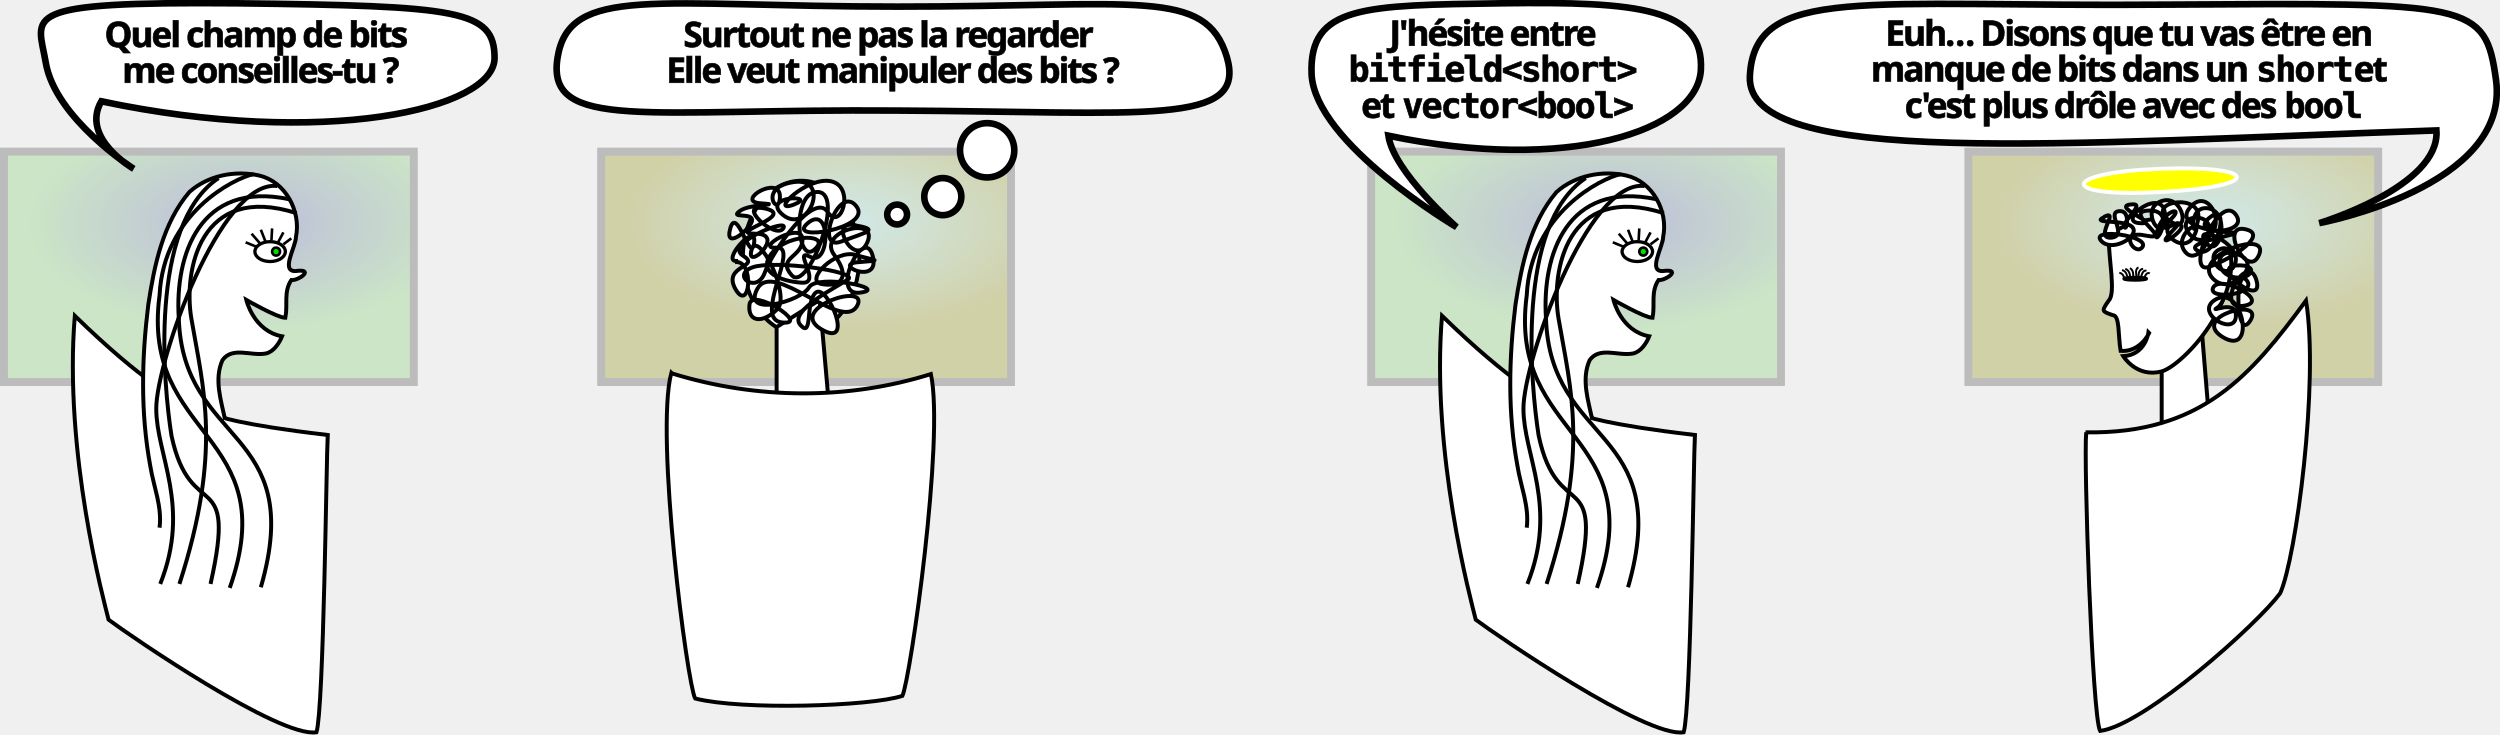
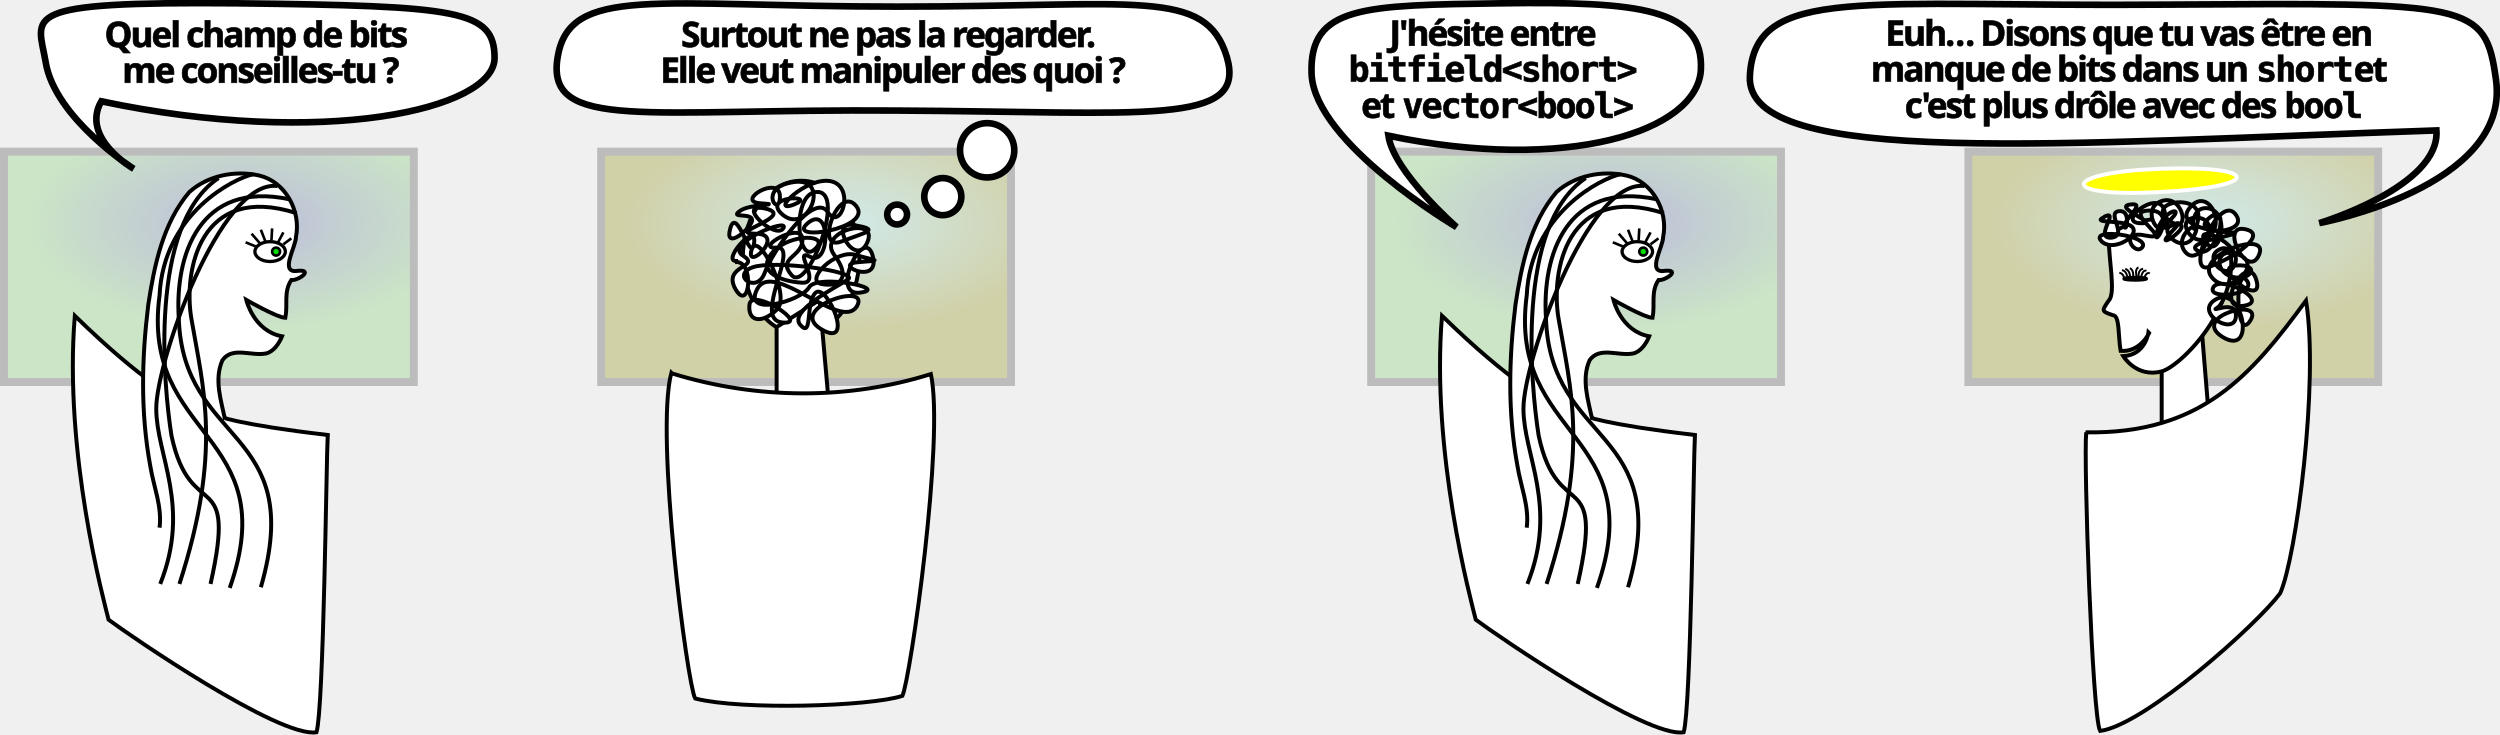
- <svg xmlns="http://www.w3.org/2000/svg" xmlns:xlink="http://www.w3.org/1999/xlink" fill="#fff" stroke="#000" stroke-width="6" version="1.1" viewBox="0 0 3776 1110">
+ <svg xmlns="http://www.w3.org/2000/svg" xmlns:xlink="http://www.w3.org/1999/xlink" version="1.1" viewBox="0 0 3776 1110" width="65em" fill="#fff" stroke="#000" stroke-width="6">
  <defs>
    <radialGradient id="a" cx="516" cy="185" r="54" gradientTransform="matrix(6 0 0 3 -2730 -218)" gradientUnits="userSpaceOnUse">
      <stop stop-color="#44a" offset="0" />
      <stop stop-color="#7c6" offset="1" />
    </radialGradient>
    <radialGradient id="b" cx="516" cy="185" r="54" gradientTransform="matrix(6 0 0 3 -1825 -218)" gradientUnits="userSpaceOnUse">
      <stop stop-color="#8dd" offset="0" />
      <stop stop-color="#880" offset="1" />
    </radialGradient>
  </defs>
  <g id="2ecrans" opacity=".3" stroke="#444" stroke-width="12">
    <rect x="6" y="229" width="619" height="348" fill="url(#a)" />
    <rect x="908" y="229" width="619" height="348" fill="url(#b)" />
  </g>
  <use transform="translate(2065)" xlink:href="#2ecrans" />
  <g stroke-width="10">
    <path d="m358 5c-336-3-301 18-289 89 14 85 133 161 133 161s-81-46-49-102c336 71 593 12 594-65 0-73-53-79-389-83z" />
    <path d="m1853 86c31 105-121 83-498 81-377-3-530 32-513-79 17-112 149-78 513-78s466-29 498 76z" />
    <circle cx="1491" cy="227" r="41" />
    <circle cx="1424" cy="297" r="28" />
    <circle cx="1355" cy="324" r="15" />
    <path d="m2268 5c-208 3-291 3-287 107 5 105 219 231 219 231s-95-83-103-138c269 56 466-6 472-99 5-93-92-104-301-101z" />
    <path d="m3274 7c459-3 480-4 496 114 22 162-267 216-267 216s183-55 177-140c-563 19-1044 58-1037-82 7-139 172-104 631-108z" />
  </g>
  <g fill="#000" font-family="Purisa" font-size="53" font-weight="bold" letter-spacing="-3" stroke="#000" stroke-width="1" text-anchor="middle" word-spacing="-3">
    <text>
      <tspan x="394" y="71">Quel champ de bits</tspan>
      <tspan x="394" y="125">me conseilles-tu ?</tspan>
    </text>
    <text>
-       <tspan x="1349" y="71">Surtout ne pas la regarder</tspan>
-       <tspan x="1349" y="125">Elle veut manipuler des bits ?</tspan>
+       <tspan x="1349" y="71">Surtout ne pas la regarder.</tspan>
+       <tspan x="1349" y="125">Elle veut manipuler des quoi ?</tspan>
    </text>
    <text style="line-height:66px">
      <tspan x="2262" y="69" font-family="Purisa" style="line-height:66px">J'hésite entre</tspan>
      <tspan x="2262" y="123" font-family="monospace" style="line-height:66px">bitfield&lt;short&gt;</tspan>
      <tspan x="2262" y="178" font-family="Purisa" style="line-height:66px">et
    <tspan font-family="monospace" style="line-height:66px">vector&lt;bool&gt;</tspan>
      </tspan>
    </text>
    <text>
      <tspan x="3223" y="69">Euh… Disons que tu vas être en</tspan>
      <tspan x="3223" y="123">manque de bits dans un
    <tspan font-family="monospace">short</tspan>
et   </tspan>
      <tspan x="3223" y="178">c'est plus drôle avec des
    <tspan font-family="monospace">bool</tspan>
      </tspan>
    </text>
  </g>
  <g id="long">
    <path d="m328 628s29 13 167 29c-2 31-6 415-17 449-56 9-282-146-314-170-7-28-68-252-51-459 106 103 154 125 153 122" />
    <path d="m340 634c-6-29-17-61-4-90 15-21 43-6 65-10 12-2 21-16 25-26-43-8-54-55-54-55s47 27 59 27c4-20-3-39 9-57 11 1 34-16 10-14-29 5-3-36-3-51 8-39-16-84-56-93-36-8-77 0-105 25-40 47-53 111-62 170-10 81-12 163 3 244 5 31 18 61 14 93" />
    <g fill="none">
      <path d="m383 263c-29 6-136 59-142 183-29 218 189 206 106 442" />
      <path d="m448 322c-147-47-171 88-159 159 18 106 47 200-18 401" />
      <path d="m330 269c-106 71-83 313-71 389 29 136 100 41 59 224" />
      <path d="m419 281c-86-11-183 265-183 336s53 147 6 265" />
      <path d="m437 301c-136-29-173 85-167 179 6 195 194 164 124 407" />
    </g>
    <ellipse cx="408" cy="380" rx="23" ry="15" stroke-width="5" />
    <g stroke-width="4">
      <path d="m428 351-8 15" />
      <path d="m411 345-1 18" />
      <path d="m440 360-12 9" />
      <path d="m394 347 7 18" />
      <path d="m380 353 13 15" />
      <path d="m371 366 17 7" />
      <circle cx="417" cy="380" r="6" fill="#0d0" />
    </g>
  </g>
  <ellipse cx="1210" cy="389" rx="88" ry="116" />
  <path d="m1251 600-13-147-65 41v116" />
  <path d="m1115 394c-30 5 29-62 24-27-5 34-26-58-36-22s34-2 33-13-34-2-19-13c15-12 70-9 31-12-38-3 30-44 30-10s-36-14 21-22 22 80-16 50c-37-30 55-31 16-16s20-44 57-35c36 9 14 77-6 46-21-31-83 59-95 92s-51 4-19-8c31-12 162 6 145 18-18 12-91 48-72 69s7-35 23-49c17-15 61 87 8 55s77-73 54-34c-24 38-126-71-150-27s66 19 78-2 124 2 77 8 6-103 19-56-63 13-22 10 26-2-4-11-78 39-51 44c26 5 46-8 19-44s68-60 50-19-60-34-20-26c40 7 20 10-20 25s-4-87 23-54c28 34-108 56-73 26 36-30 34 66 4 51-29-15 19 41-13 39-31-2-70-16-44-46 27-30 90-27 63-4-27 24-35-90 6-87s-16 152-40 126c-24-27 17-27 16-55s-75 16-39 13-37 108 8 113-46-54-49-27 20 29 42 7c21-21-30-123-39-89-9 33 54-25 6-25-47 0 63-27 15-38-47-10 15 48 27 30s-90 23-61 41-32 14-11 51c22 37 29-46-1-41z" />
  <path d="m1015 564c129 40 267 40 391 1 21 97-31 460-43 486-48 16-243 22-313 4-12-21-61-398-36-492z" />
  <use transform="translate(2065)" xlink:href="#long" />
  <path d="m3337 638-11-134-61 55v94" />
  <path d="m3246 503s-13 29-43 27c-4-23-1-54-12-54-17-6-17-6-6-22 11-11 0-61 0-95v6c0-28 95-50 145-22 95 72-27 207-65 218-38 10-58-23-58-23 34-2 38-36 38-36z" />
  <path d="m3179 327c23-11-17 34 10 32 26-3-8-37 11-40 20-3 11 34 9 23s35-37 8-33 50 31 14 28 39-59 39-11-41-9-6-22 46.5 56 11 28c-35-28 53-42 45 0s-18-25 17-17c34 9 14 80-6 50-20-29 56 2 45 33s-52-10-22-22 12 77-4 88c-17 11 30-15 27 15s-67-9-28-28c39-18 59 89 8 58-50-31 64-61 42-25s-24-83-6-61c19 22-61 31-50 11s89 22 45 28c-45 6 7-84 20-39s-70-20-31-22c39-3 23 25-6 17-28-8-25-48 11-33 37 14-16 67-42 33-25-34 89-72 72-33s-60-46-22-39-15 43-53 57 13-111 39-80c26 32-73 34-39 6s11 64-17 50 80-26 50-28c-30-1-87-11-61-39 25-28 53 22 28 45-25 22-56-31-17-28s3 77-19 52 30-58 13-25-62-14-28-17-40 47-6 11c35-36-35 18 0-20 20-20-14-12-22 20-9 31 33-32-11-32-45 0 39 47-5 38-45-10-17 33-6 17 11-17-78-29-63-10s56-4 49-18c-7-15-67-6-44-17z" />
  <path id="aureole" d="m3263 255c-149 5-159 44 0 35 159-8 149-41 0-35z" fill="#ff0" stroke="#fff" />
  <ellipse cx="3225" cy="421" rx="17" ry="2" stroke-width="5" />
  <g fill="none" stroke-width="3">
    <path d="m3222 417s1-9-5-12" />
    <path d="m3239 419s3-9 8-6" />
    <path d="m3208 419s-1-6-7-7" />
    <path d="m3217 418s1-9-7-12" />
    <path d="m3213 418s-1-9-8-10" />
    <path d="m3227 417s-3-11 3-13" />
    <path d="m3230 418s-1-11 7-12" />
    <path d="m3234 418s2-11 8-9" />
  </g>
  <path d="m3150 653c175 3 250-86 333-199 20 123-15 389-39 442-33 45-204 199-272 208-12-21-25-410-21-451z" />
</svg>
